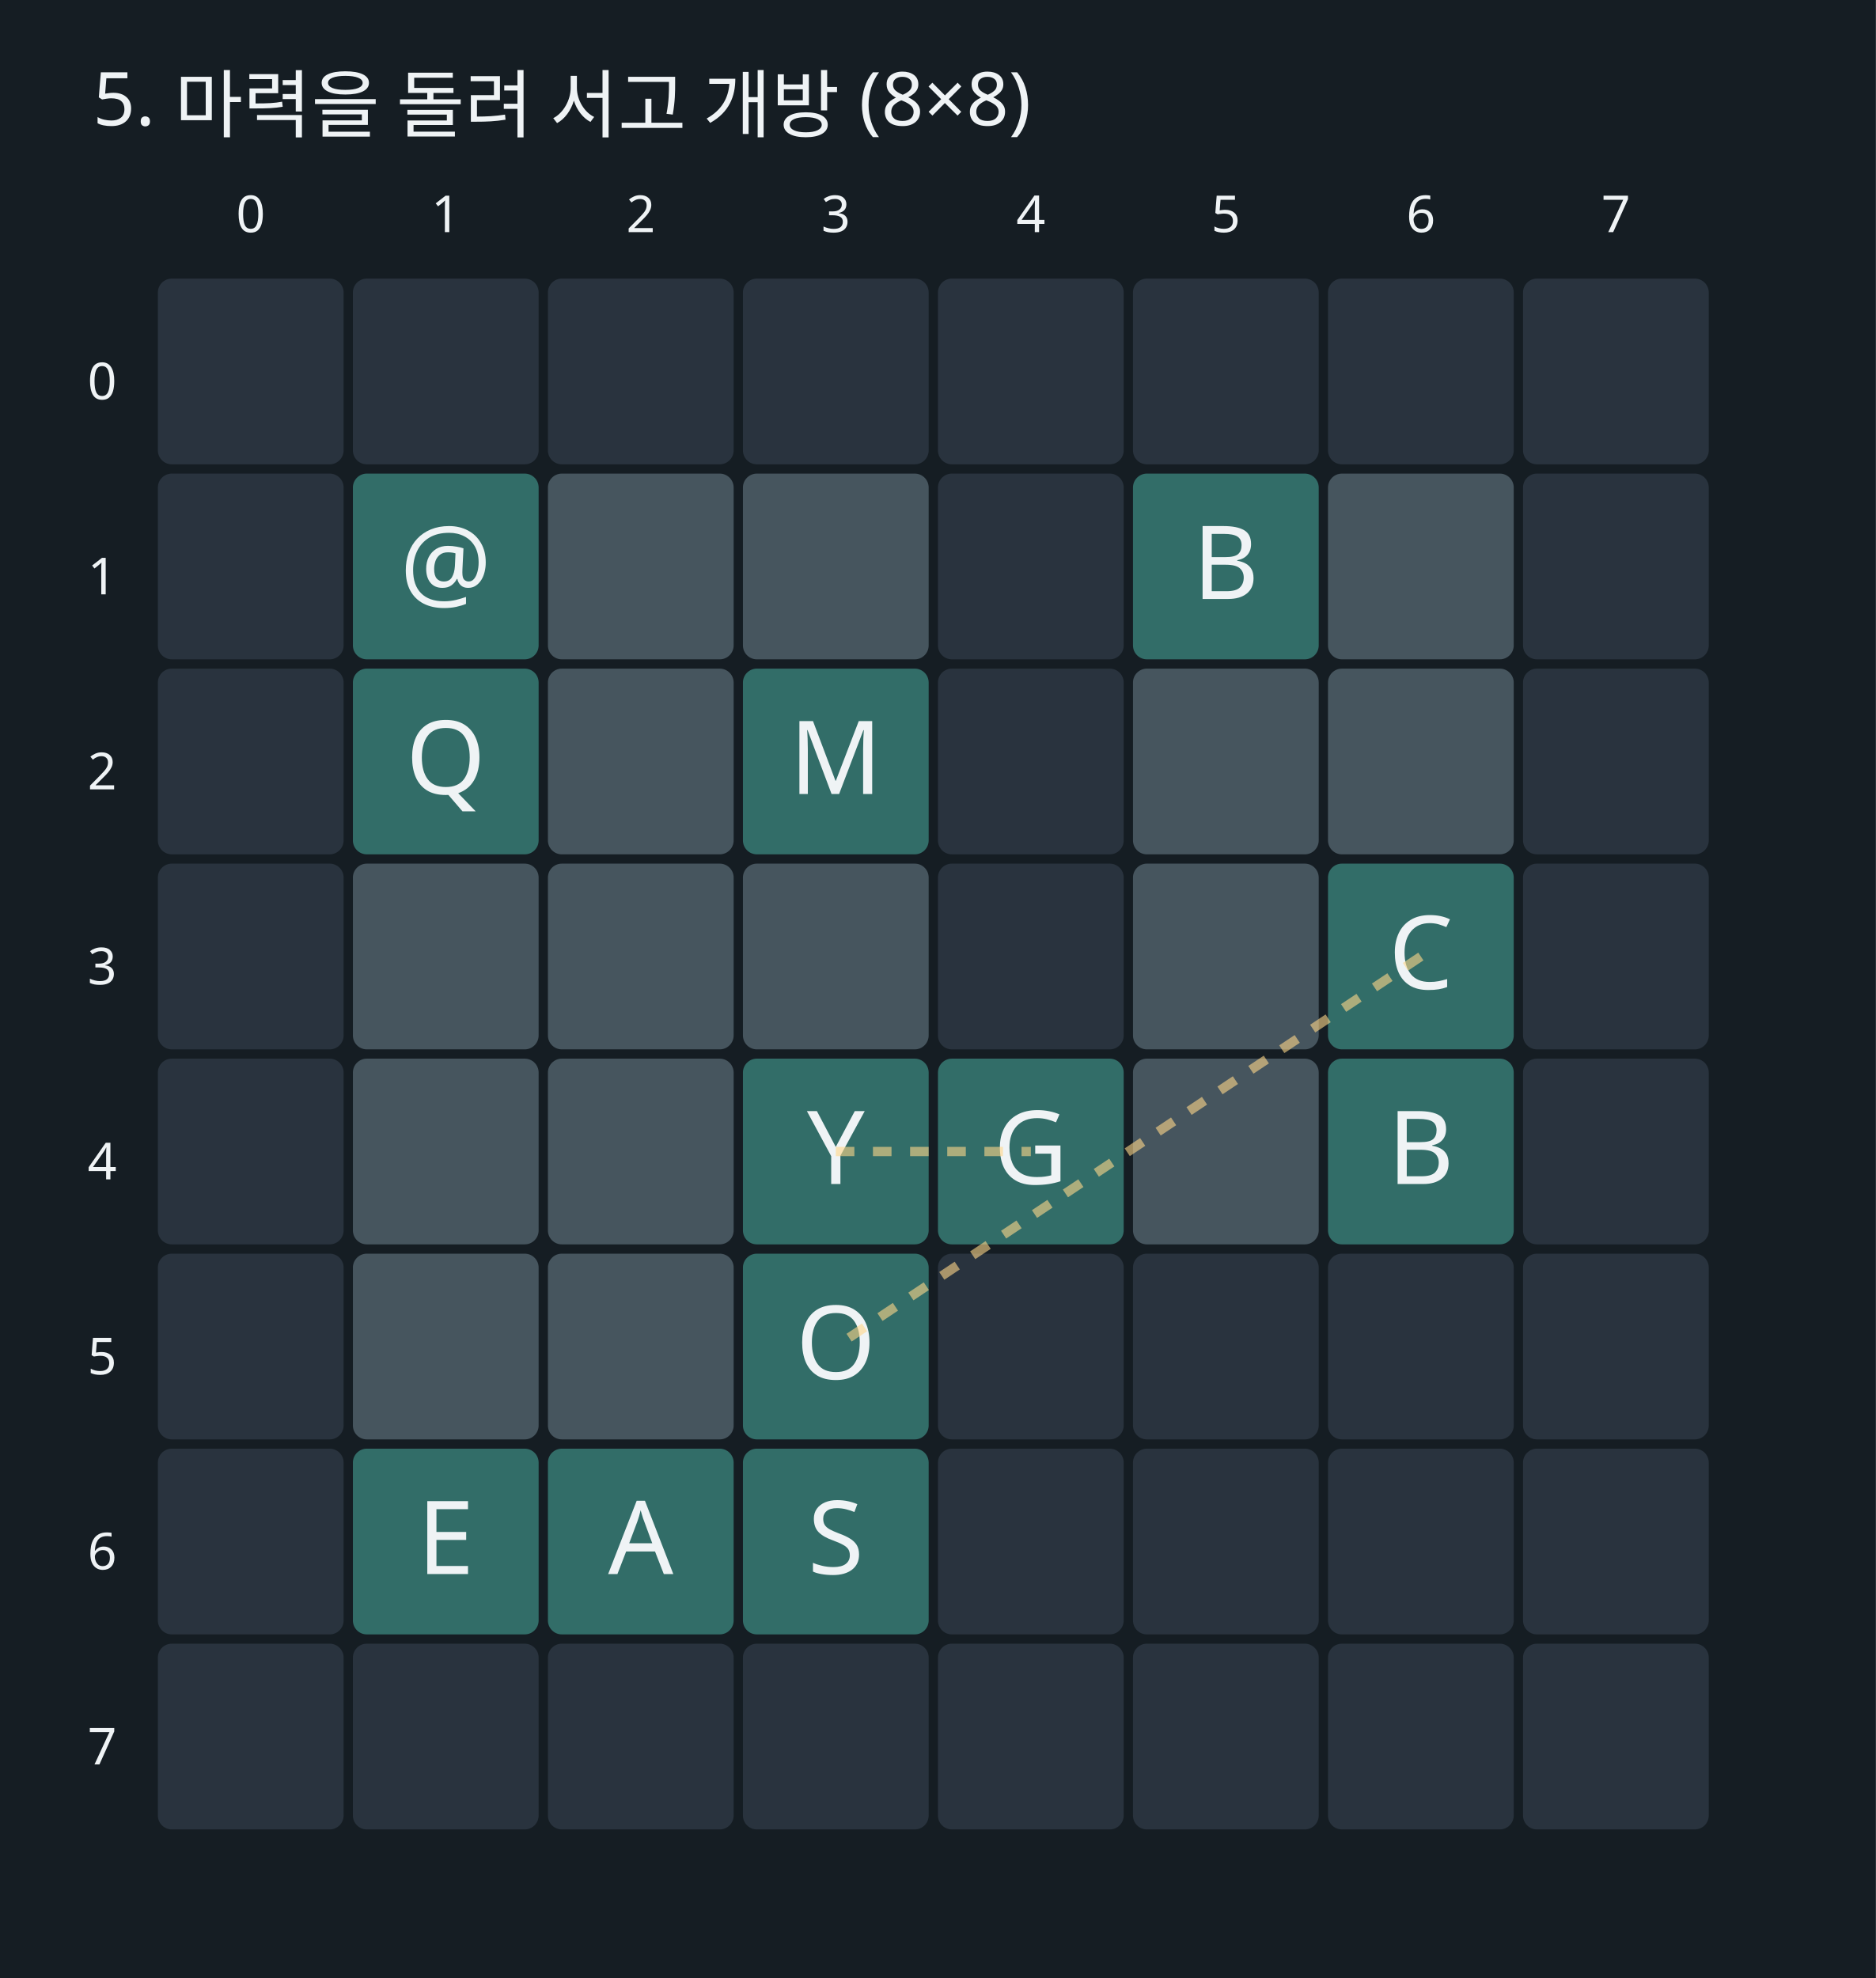
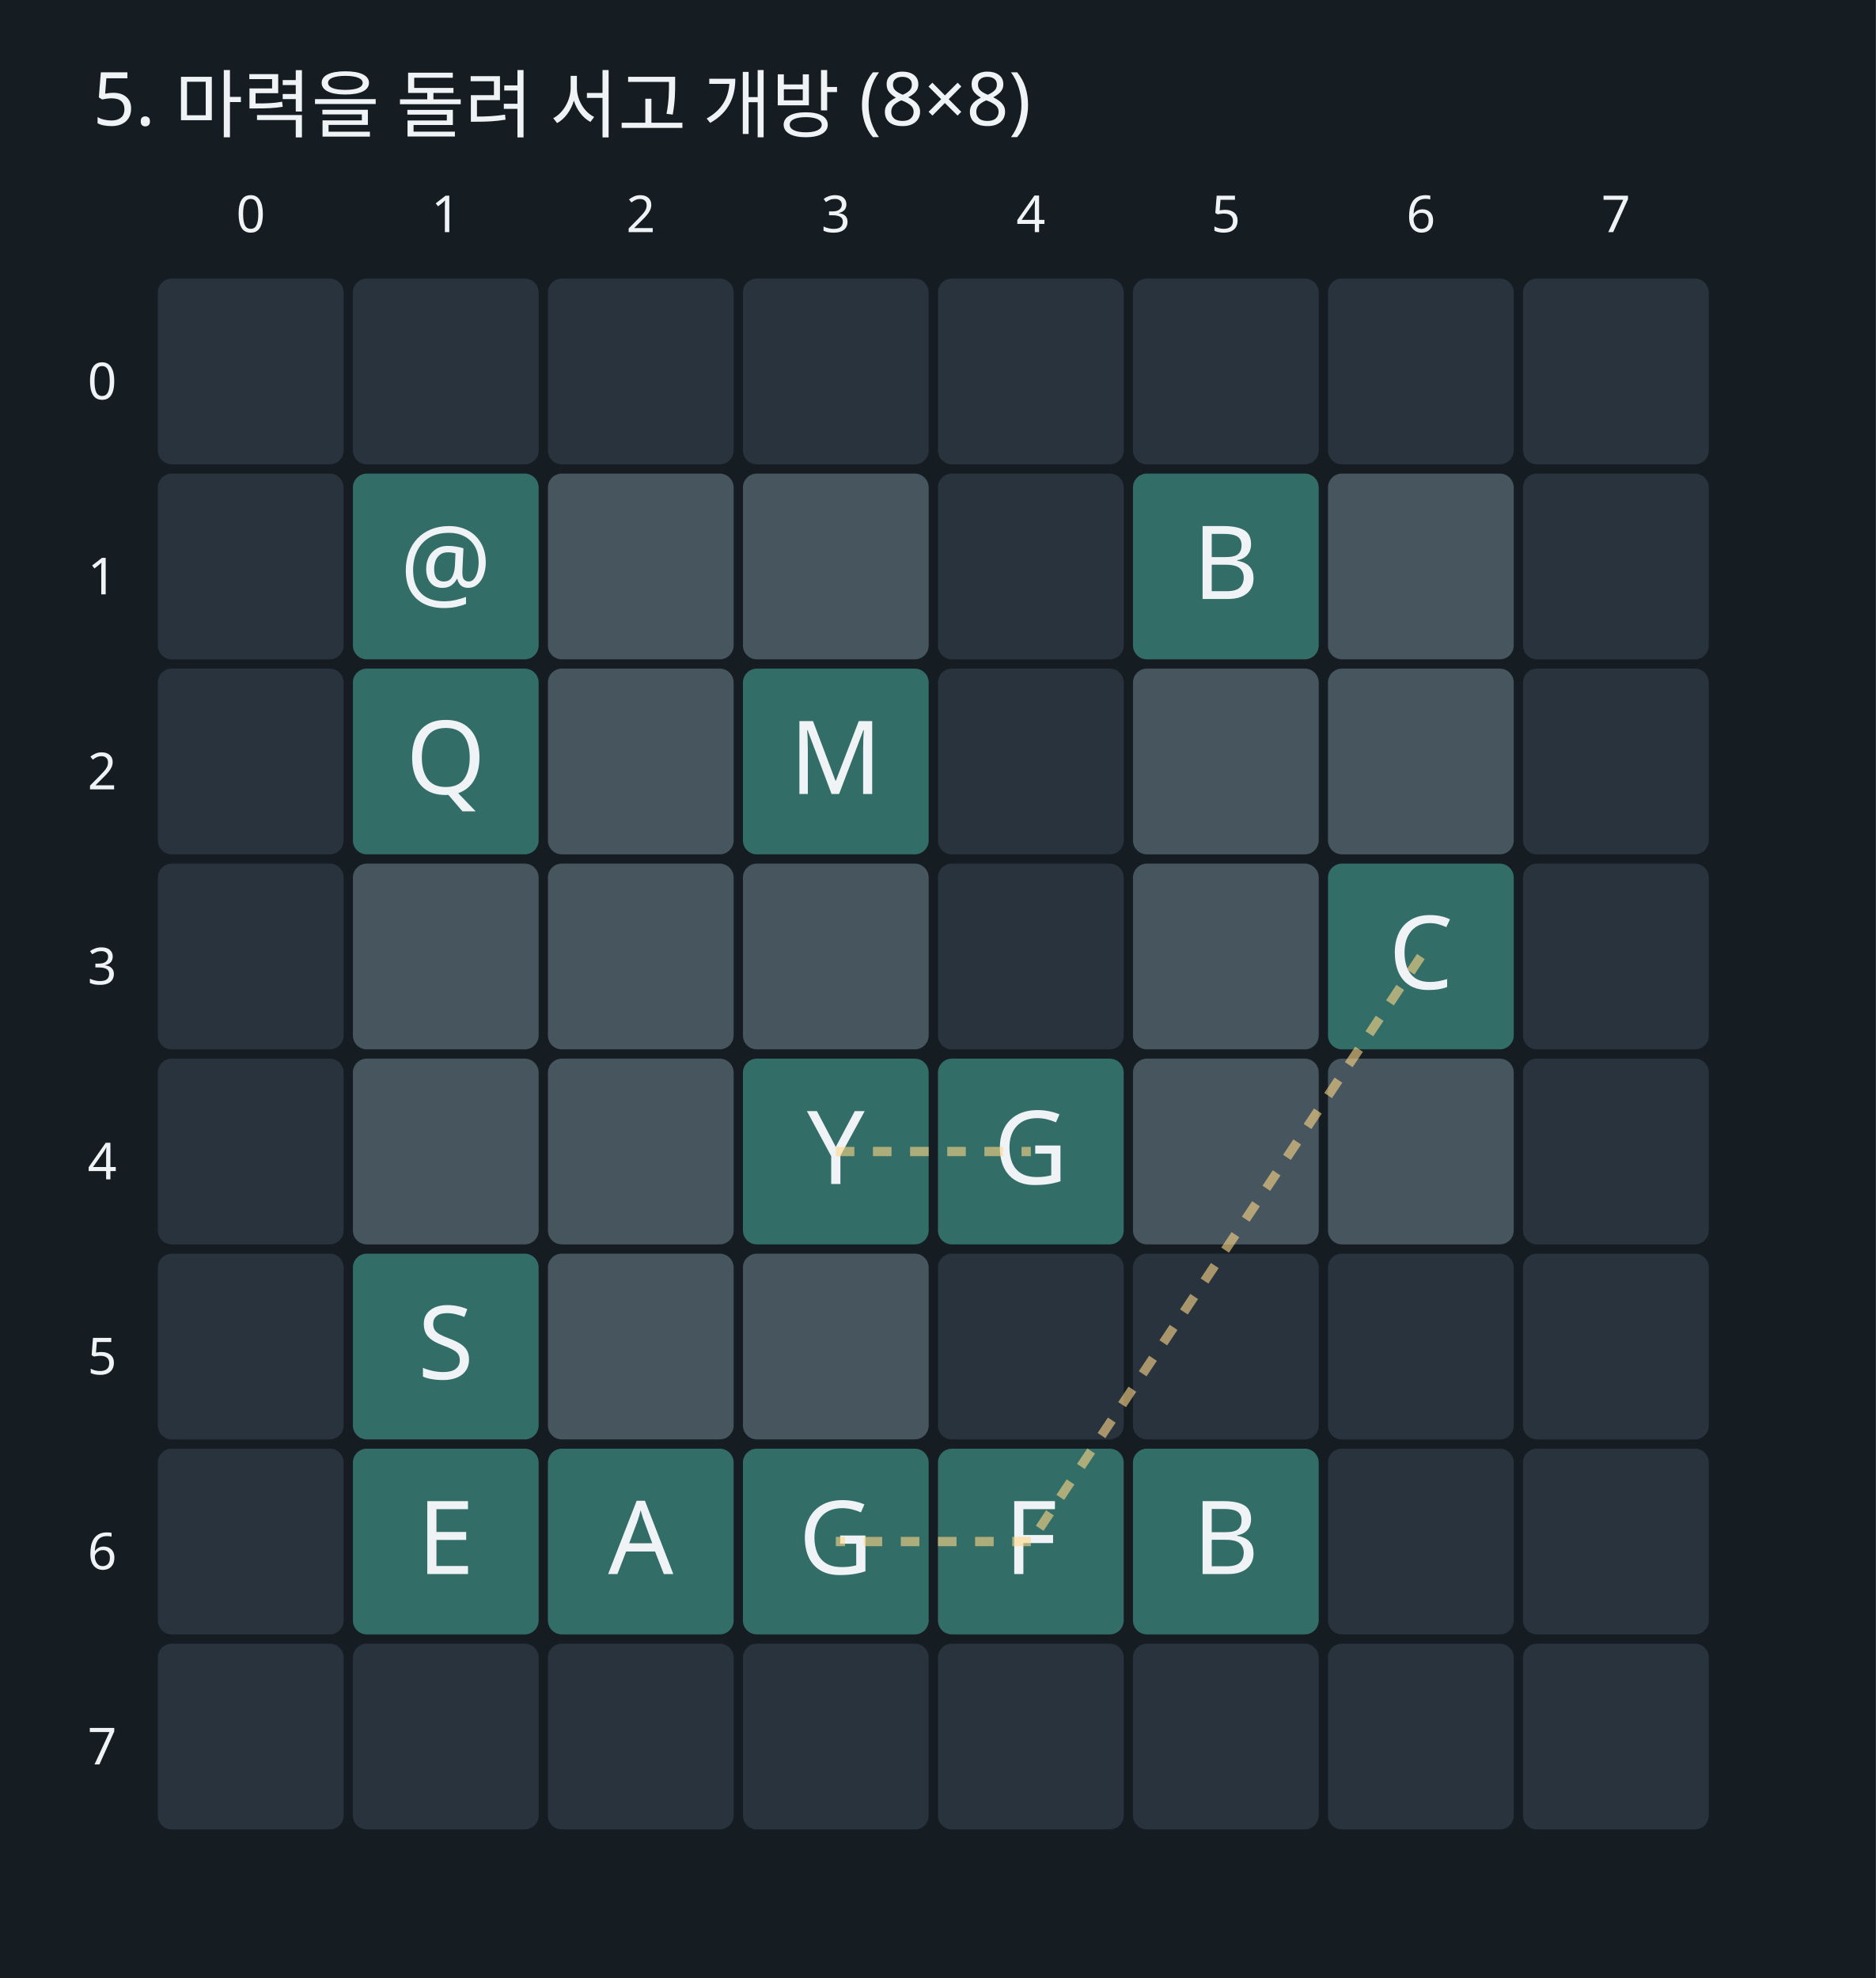
<svg xmlns="http://www.w3.org/2000/svg" width="404" height="426" viewBox="0 0 404 426">
  <rect width="100%" height="100%" fill="#151d23" />
  <g font-family="Malgun Gothic, sans-serif" fill="#eff3f5">
    <text x="20" y="27" font-size="16">5. 마력을 돌려 서고 개방 (8×8)</text>
    <text x="54" y="50" text-anchor="middle" font-size="11">0</text>
    <text x="96" y="50" text-anchor="middle" font-size="11">1</text>
    <text x="138" y="50" text-anchor="middle" font-size="11">2</text>
    <text x="180" y="50" text-anchor="middle" font-size="11">3</text>
    <text x="222" y="50" text-anchor="middle" font-size="11">4</text>
    <text x="264" y="50" text-anchor="middle" font-size="11">5</text>
    <text x="306" y="50" text-anchor="middle" font-size="11">6</text>
    <text x="348" y="50" text-anchor="middle" font-size="11">7</text>
    <text x="22" y="86" text-anchor="middle" font-size="11">0</text>
    <rect x="34" y="60" width="40" height="40" rx="3" fill="#29333e" />
    <rect x="76" y="60" width="40" height="40" rx="3" fill="#29333e" />
    <rect x="118" y="60" width="40" height="40" rx="3" fill="#29333e" />
    <rect x="160" y="60" width="40" height="40" rx="3" fill="#29333e" />
    <rect x="202" y="60" width="40" height="40" rx="3" fill="#29333e" />
    <rect x="244" y="60" width="40" height="40" rx="3" fill="#29333e" />
    <rect x="286" y="60" width="40" height="40" rx="3" fill="#29333e" />
    <rect x="328" y="60" width="40" height="40" rx="3" fill="#29333e" />
    <text x="22" y="128" text-anchor="middle" font-size="11">1</text>
    <rect x="34" y="102" width="40" height="40" rx="3" fill="#29333e" />
    <rect x="76" y="102" width="40" height="40" rx="3" fill="#326d68" />
    <text x="96" y="129" text-anchor="middle" font-size="22">@</text>
    <rect x="118" y="102" width="40" height="40" rx="3" fill="#46555e" />
    <rect x="160" y="102" width="40" height="40" rx="3" fill="#46555e" />
    <rect x="202" y="102" width="40" height="40" rx="3" fill="#29333e" />
    <rect x="244" y="102" width="40" height="40" rx="3" fill="#326d68" />
    <text x="264" y="129" text-anchor="middle" font-size="22">B</text>
    <rect x="286" y="102" width="40" height="40" rx="3" fill="#46555e" />
    <rect x="328" y="102" width="40" height="40" rx="3" fill="#29333e" />
    <text x="22" y="170" text-anchor="middle" font-size="11">2</text>
    <rect x="34" y="144" width="40" height="40" rx="3" fill="#29333e" />
    <rect x="76" y="144" width="40" height="40" rx="3" fill="#326d68" />
    <text x="96" y="171" text-anchor="middle" font-size="22">Q</text>
    <rect x="118" y="144" width="40" height="40" rx="3" fill="#46555e" />
    <rect x="160" y="144" width="40" height="40" rx="3" fill="#326d68" />
    <text x="180" y="171" text-anchor="middle" font-size="22">M</text>
    <rect x="202" y="144" width="40" height="40" rx="3" fill="#29333e" />
    <rect x="244" y="144" width="40" height="40" rx="3" fill="#46555e" />
    <rect x="286" y="144" width="40" height="40" rx="3" fill="#46555e" />
    <rect x="328" y="144" width="40" height="40" rx="3" fill="#29333e" />
    <text x="22" y="212" text-anchor="middle" font-size="11">3</text>
    <rect x="34" y="186" width="40" height="40" rx="3" fill="#29333e" />
    <rect x="76" y="186" width="40" height="40" rx="3" fill="#46555e" />
    <rect x="118" y="186" width="40" height="40" rx="3" fill="#46555e" />
    <rect x="160" y="186" width="40" height="40" rx="3" fill="#46555e" />
    <rect x="202" y="186" width="40" height="40" rx="3" fill="#29333e" />
    <rect x="244" y="186" width="40" height="40" rx="3" fill="#46555e" />
    <rect x="286" y="186" width="40" height="40" rx="3" fill="#326d68" />
    <text x="306" y="213" text-anchor="middle" font-size="22">C</text>
    <rect x="328" y="186" width="40" height="40" rx="3" fill="#29333e" />
    <text x="22" y="254" text-anchor="middle" font-size="11">4</text>
    <rect x="34" y="228" width="40" height="40" rx="3" fill="#29333e" />
    <rect x="76" y="228" width="40" height="40" rx="3" fill="#46555e" />
    <rect x="118" y="228" width="40" height="40" rx="3" fill="#46555e" />
    <rect x="160" y="228" width="40" height="40" rx="3" fill="#326d68" />
    <text x="180" y="255" text-anchor="middle" font-size="22">Y</text>
    <rect x="202" y="228" width="40" height="40" rx="3" fill="#326d68" />
    <text x="222" y="255" text-anchor="middle" font-size="22">G</text>
    <rect x="244" y="228" width="40" height="40" rx="3" fill="#46555e" />
-     <rect x="286" y="228" width="40" height="40" rx="3" fill="#326d68" />
-     <text x="306" y="255" text-anchor="middle" font-size="22">B</text>
+     <rect x="286" y="228" width="40" height="40" rx="3" fill="#46555e" />
    <rect x="328" y="228" width="40" height="40" rx="3" fill="#29333e" />
    <text x="22" y="296" text-anchor="middle" font-size="11">5</text>
    <rect x="34" y="270" width="40" height="40" rx="3" fill="#29333e" />
-     <rect x="76" y="270" width="40" height="40" rx="3" fill="#46555e" />
+     <rect x="76" y="270" width="40" height="40" rx="3" fill="#326d68" />
+     <text x="96" y="297" text-anchor="middle" font-size="22">S</text>
    <rect x="118" y="270" width="40" height="40" rx="3" fill="#46555e" />
-     <rect x="160" y="270" width="40" height="40" rx="3" fill="#326d68" />
-     <text x="180" y="297" text-anchor="middle" font-size="22">O</text>
+     <rect x="160" y="270" width="40" height="40" rx="3" fill="#46555e" />
    <rect x="202" y="270" width="40" height="40" rx="3" fill="#29333e" />
    <rect x="244" y="270" width="40" height="40" rx="3" fill="#29333e" />
    <rect x="286" y="270" width="40" height="40" rx="3" fill="#29333e" />
    <rect x="328" y="270" width="40" height="40" rx="3" fill="#29333e" />
    <text x="22" y="338" text-anchor="middle" font-size="11">6</text>
    <rect x="34" y="312" width="40" height="40" rx="3" fill="#29333e" />
    <rect x="76" y="312" width="40" height="40" rx="3" fill="#326d68" />
    <text x="96" y="339" text-anchor="middle" font-size="22">E</text>
    <rect x="118" y="312" width="40" height="40" rx="3" fill="#326d68" />
    <text x="138" y="339" text-anchor="middle" font-size="22">A</text>
    <rect x="160" y="312" width="40" height="40" rx="3" fill="#326d68" />
-     <text x="180" y="339" text-anchor="middle" font-size="22">S</text>
-     <rect x="202" y="312" width="40" height="40" rx="3" fill="#29333e" />
-     <rect x="244" y="312" width="40" height="40" rx="3" fill="#29333e" />
+     <text x="180" y="339" text-anchor="middle" font-size="22">G</text>
+     <rect x="202" y="312" width="40" height="40" rx="3" fill="#326d68" />
+     <text x="222" y="339" text-anchor="middle" font-size="22">F</text>
+     <rect x="244" y="312" width="40" height="40" rx="3" fill="#326d68" />
+     <text x="264" y="339" text-anchor="middle" font-size="22">B</text>
    <rect x="286" y="312" width="40" height="40" rx="3" fill="#29333e" />
    <rect x="328" y="312" width="40" height="40" rx="3" fill="#29333e" />
    <text x="22" y="380" text-anchor="middle" font-size="11">7</text>
    <rect x="34" y="354" width="40" height="40" rx="3" fill="#29333e" />
    <rect x="76" y="354" width="40" height="40" rx="3" fill="#29333e" />
    <rect x="118" y="354" width="40" height="40" rx="3" fill="#29333e" />
    <rect x="160" y="354" width="40" height="40" rx="3" fill="#29333e" />
    <rect x="202" y="354" width="40" height="40" rx="3" fill="#29333e" />
    <rect x="244" y="354" width="40" height="40" rx="3" fill="#29333e" />
    <rect x="286" y="354" width="40" height="40" rx="3" fill="#29333e" />
    <rect x="328" y="354" width="40" height="40" rx="3" fill="#29333e" />
+     <path d="M222,332 L180,332" stroke="#ffd789" stroke-width="2" stroke-dasharray="4 4" opacity=".6" />
    <path d="M180,248 L222,248" stroke="#ffd789" stroke-width="2" stroke-dasharray="4 4" opacity=".6" />
-     <path d="M306,206 L180,290" stroke="#ffd789" stroke-width="2" stroke-dasharray="4 4" opacity=".6" />
+     <path d="M306,206 L222,332" stroke="#ffd789" stroke-width="2" stroke-dasharray="4 4" opacity=".6" />
  </g>
</svg>
